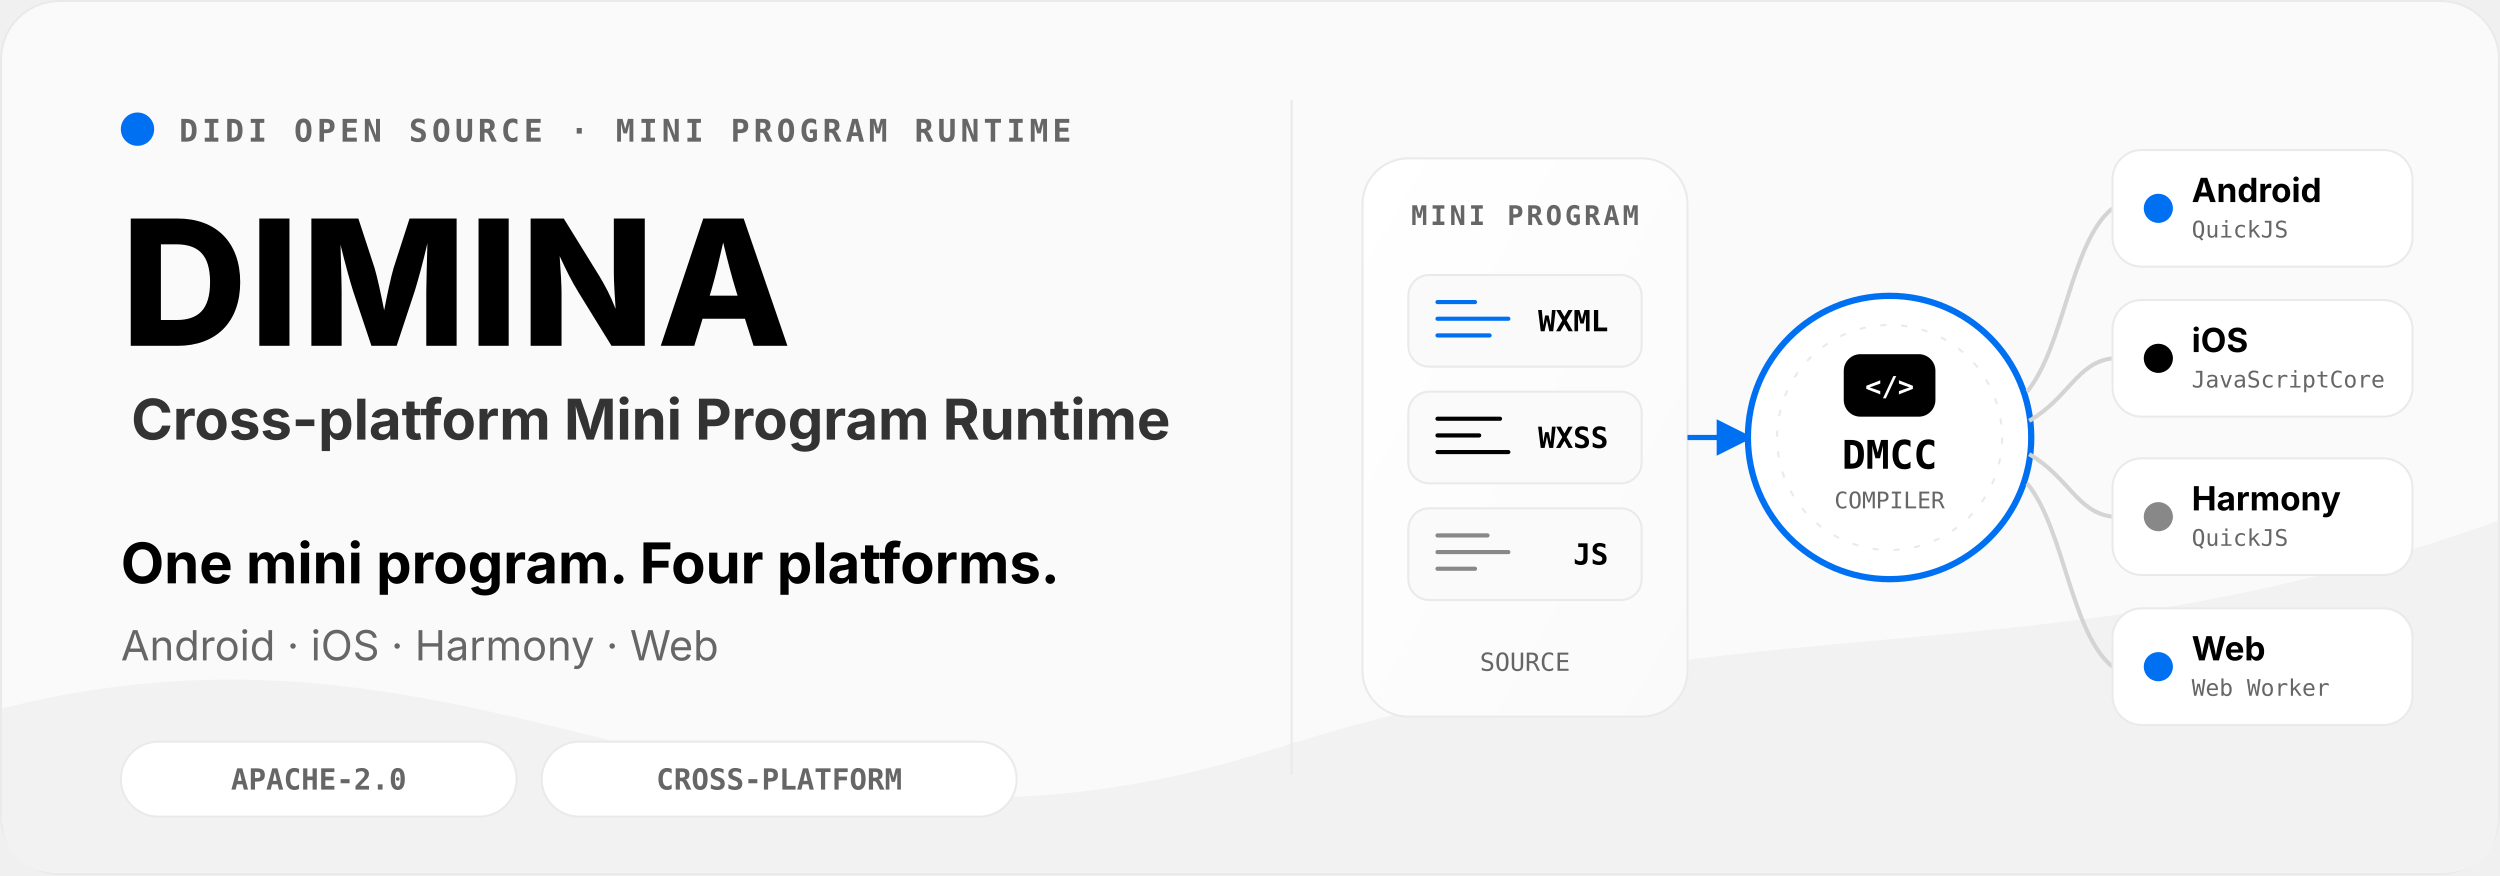
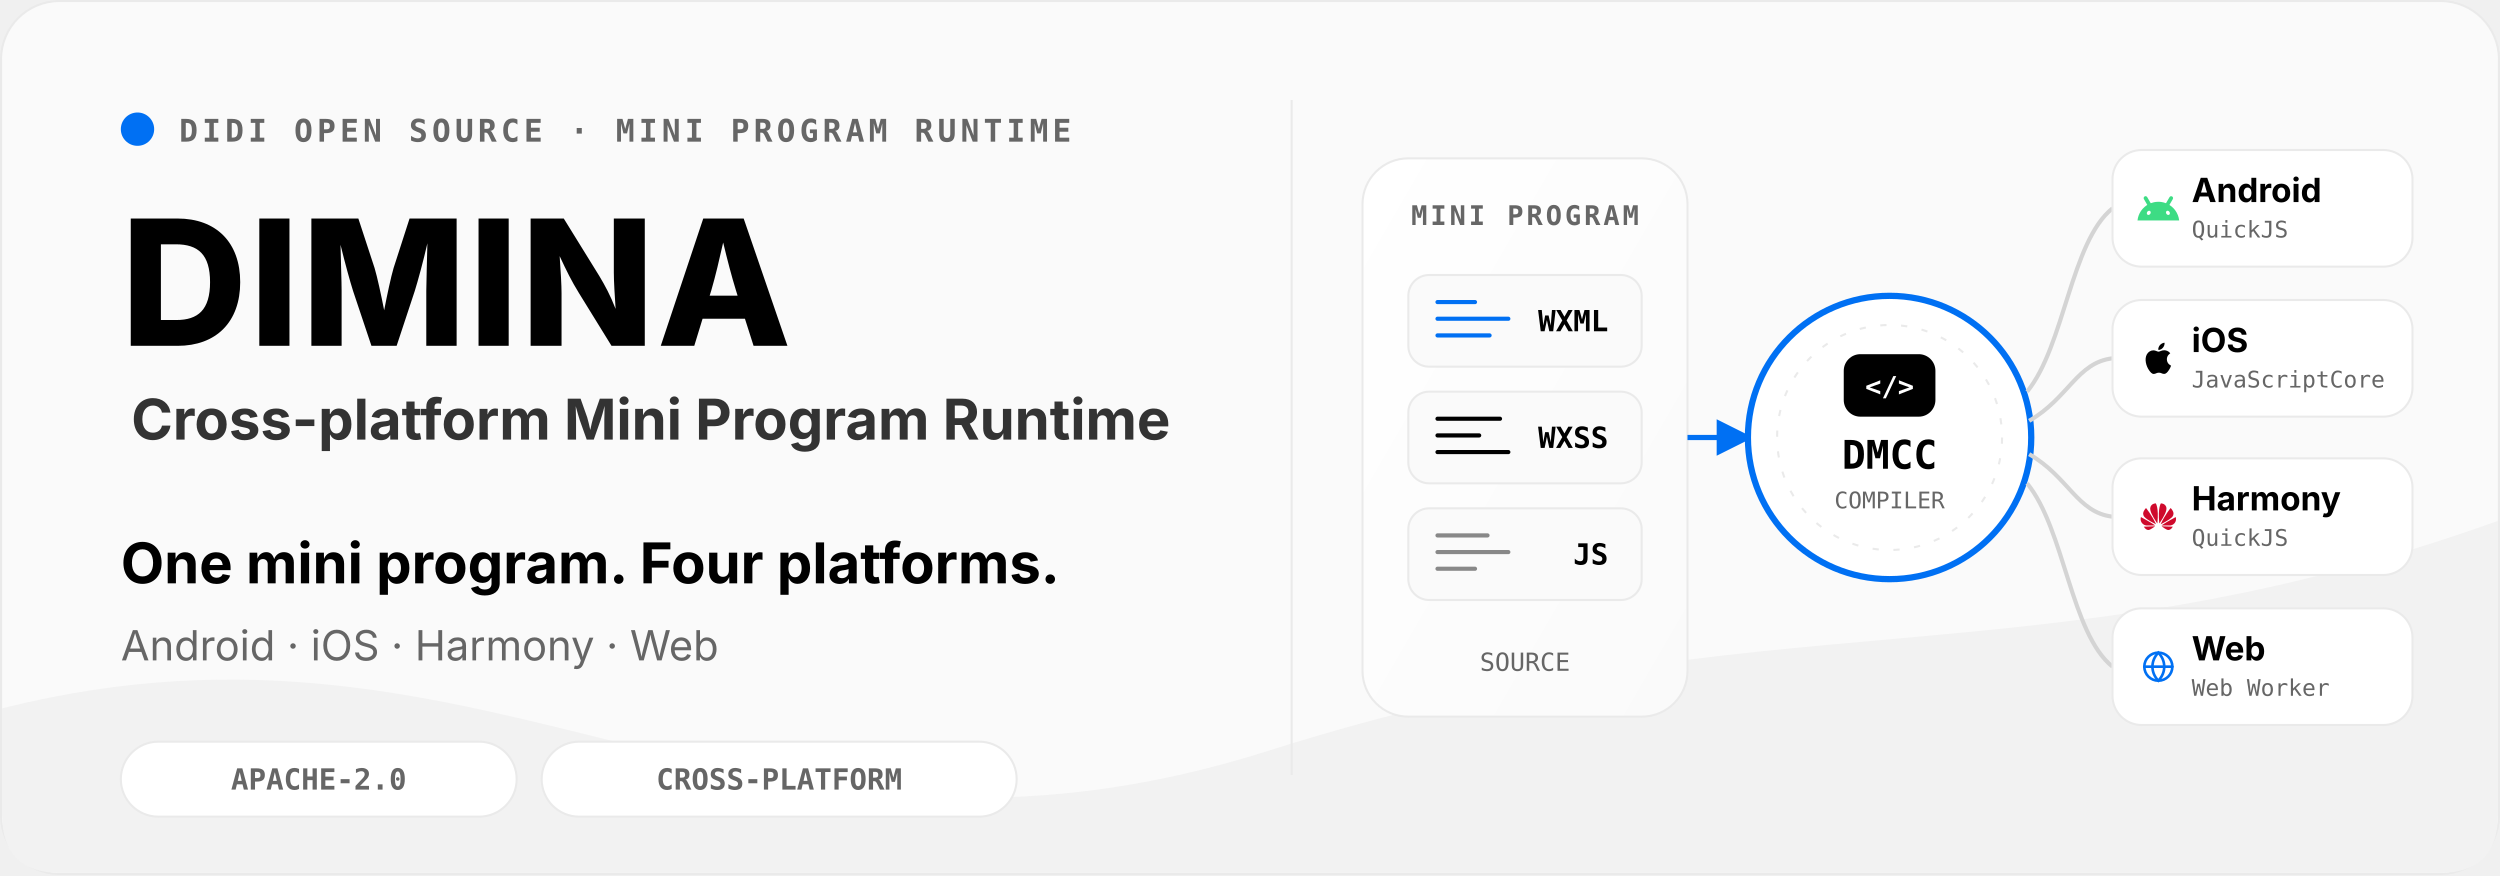
<svg xmlns="http://www.w3.org/2000/svg" width="1200" height="420" viewBox="0 0 1200 420" role="img" aria-labelledby="title desc">
  <style>
    @media (prefers-reduced-motion: no-preference) {
      .animated-arrow {
        stroke-dasharray: 5 5;
        animation: arrow-flow 0.75s linear infinite;
      }
      .meteor {
        animation: meteor-fall 8s linear infinite;
        will-change: transform, opacity;
      }
      .meteor-two { animation-delay: 2.7s; }
      .meteor-three { animation-delay: 5.4s; }
    }
    .meteor { opacity: 0; }
    @keyframes arrow-flow {
      to { stroke-dashoffset: -10; }
    }
    @keyframes meteor-fall {
      0%, 5% { opacity: 0; transform: translate(90px, -90px); }
      8% { opacity: 0.76; }
      30% { opacity: 0.76; transform: translate(-250px, 250px); }
      34%, 100% { opacity: 0; transform: translate(-310px, 310px); }
    }
  </style>
  <defs>
    <linearGradient id="accent" x1="0" y1="0" x2="1" y2="1">
      <stop offset="0" stop-color="#0070F3" />
      <stop offset="1" stop-color="#0070F3" />
    </linearGradient>
    <linearGradient id="panel" x1="0" y1="0" x2="1" y2="1">
      <stop offset="0" stop-color="#FFFFFF" />
      <stop offset="1" stop-color="#FAFAFA" />
    </linearGradient>
    <marker id="arrow" viewBox="0 0 10 10" refX="8" refY="5" markerWidth="7" markerHeight="7" orient="auto-start-reverse">
      <path d="M 0 0 L 10 5 L 0 10 z" fill="#0070F3" />
    </marker>
    <linearGradient id="meteor-trail" x1="64" y1="0" x2="0" y2="64" gradientUnits="userSpaceOnUse">
      <stop offset="0" stop-color="#4AAEFF" stop-opacity="0" />
      <stop offset="0.68" stop-color="#4AAEFF" stop-opacity="0.24" />
      <stop offset="0.9" stop-color="#86CEFF" stop-opacity="0.62" />
      <stop offset="1" stop-color="#DDF4FF" stop-opacity="0.96" />
    </linearGradient>
    <clipPath id="meteor-clip">
      <rect width="1200" height="420" rx="28" />
    </clipPath>
+     <symbol id="brand-android" viewBox="0 0 24 24">
+       <path fill="#3DDC84" d="M18.439 5.559c-.675 1.166-1.352 2.332-2.027 3.498-.037-.015-.074-.029-.111-.043-1.825-.696-3.484-.8-4.42-.787-1.855.018-3.354.464-4.26.82-.084-.149-1.753-3.021-2.022-3.486a1.145 1.145 0 0 0-.141-.191c-.331-.364-.905-.486-1.379-.203-.475.282-.714.936-.389 1.502 1.947 3.37-.097-.216 1.947 3.359.017.031-.495.264-1.393 1.018C2.899 12.176.452 14.772 0 18.99h24c-.119-1.111-.369-2.099-.746-3.068-.744-1.912-1.843-3.293-2.74-4.184a12.105 12.105 0 0 0-2.131-1.688c.659-1.122 1.312-2.256 1.965-3.385.208-.361.189-.796-.008-1.119a1.1 1.1 0 0 0-.852-.533c-.522-.054-.939.313-1.049.545zm-.039 8.461c.394.593.324 1.331-.156 1.65-.48.32-1.188.099-1.582-.494-.394-.593-.324-1.331.156-1.65.473-.315 1.181-.109 1.582.494zM7.207 13.527c.48.32.551 1.058.156 1.65-.394.593-1.104.814-1.584.494-.48-.32-.55-1.058-.156-1.65.401-.602 1.109-.811 1.584-.494z" />
+     </symbol>
+     <symbol id="brand-apple" viewBox="0 0 24 24">
+       <path fill="#000000" d="M12.152 6.896c-.948 0-2.415-1.078-3.96-1.04-2.04.027-3.91 1.183-4.961 3.014-2.117 3.675-.546 9.103 1.519 12.09 1.013 1.454 2.208 3.09 3.792 3.039 1.52-.065 2.09-.987 3.935-.987 1.831 0 2.35.987 3.96.948 1.637-.026 2.676-1.48 3.676-2.948 1.156-1.688 1.636-3.325 1.662-3.415-.039-.013-3.182-1.221-3.22-4.857-.026-3.04 2.48-4.494 2.597-4.559-1.429-2.09-3.623-2.324-4.39-2.376-2-.156-3.675 1.09-4.61 1.09zM15.53 3.83c.843-1.012 1.4-2.427 1.245-3.83-1.207.052-2.662.805-3.532 1.818-.78.896-1.454 2.338-1.273 3.714 1.338.104 2.715-.688 3.559-1.701" />
+     </symbol>
+     <symbol id="brand-harmony" viewBox="0 0 24 24">
+       <path fill="#CF0A2C" d="M3.67 6.14S1.82 7.91 1.72 9.78v.35c.08 1.51 1.22 2.4 1.22 2.4 1.83 1.79 6.26 4.04 7.3 4.55 0 0 .06.03.1-.01l.02-.04v-.04C7.52 10.8 3.67 6.14 3.67 6.14zM9.65 18.6c-.02-.08-.1-.08-.1-.08l-7.38.26c.8 1.43 2.15 2.53 3.56 2.2.96-.25 3.16-1.78 3.88-2.3.06-.05.04-.09.04-.09zm.08-.78C6.49 15.63.21 12.28.21 12.28c-.15.46-.2.9-.21 1.3v.07c0 1.07.4 1.82.4 1.82.8 1.69 2.34 2.2 2.34 2.2.7.3 1.4.31 1.4.31.12.02 4.4 0 5.54 0 .05 0 .08-.05.08-.05v-.06c0-.03-.03-.05-.03-.05zM9.06 3.19a3.42 3.42 0 00-2.57 3.15v.41c.03.6.16 1.05.16 1.05.66 2.9 3.86 7.65 4.55 8.65.05.05.1.03.1.03a.1.1 0 00.06-.1c1.06-10.6-1.11-13.42-1.11-13.42-.32.02-1.19.23-1.19.23zm8.299 2.27s-.49-1.8-2.44-2.28c0 0-.57-.14-1.17-.22 0 0-2.18 2.81-1.12 13.43.01.07.06.08.06.08.07.03.1-.03.1-.03.72-1.03 3.9-5.76 4.55-8.64 0 0 .36-1.4.02-2.34zm-2.92 13.07s-.07 0-.09.05c0 0-.01.07.03.1.7.51 2.85 2 3.88 2.3 0 0 .16.05.43.06h.14c.69-.02 1.9-.37 3-2.26l-7.4-.25zm7.83-8.41c.14-2.06-1.94-3.97-1.94-3.98 0 0-3.85 4.66-6.67 10.8 0 0-.03.08.02.13l.04.01h.06c1.06-.53 5.46-2.77 7.28-4.54 0 0 1.15-.93 1.21-2.42zm1.52 2.14s-6.28 3.37-9.52 5.55c0 0-.05.04-.03.11 0 0 .03.06.07.06 1.16 0 5.56 0 5.67-.02 0 0 .57-.02 1.27-.29 0 0 1.56-.5 2.37-2.27 0 0 .73-1.45.17-3.14z" />
+     </symbol>
+     <symbol id="brand-web" viewBox="0 0 24 24">
+       <circle cx="12" cy="12" r="9.5" fill="none" stroke="#0070F3" stroke-width="1.8" />
+       <path d="M2.5 12h19M12 2.5c2.6 2.7 4 6 4 9.5s-1.4 6.8-4 9.5c-2.6-2.7-4-6-4-9.5s1.4-6.8 4-9.5Z" fill="none" stroke="#0070F3" stroke-width="1.8" stroke-linecap="round" />
+     </symbol>
  </defs>
  <rect x="0.5" y="0.5" width="1199" height="419" rx="28" fill="#FAFAFA" stroke="#EAEAEA" />
  <path d="M1 340 C240 280 360 440 610 360 C850 284 976 330 1199 250 L1199 391 Q1199 419 1171 419 H29 Q1 419 1 391 Z" fill="#F2F2F2" />
  <g id="meteor-shower" clip-path="url(#meteor-clip)" aria-hidden="true">
    <g class="meteor meteor-one">
      <g transform="translate(1080 10)">
        <path d="M64 0 L0 64" fill="none" stroke="url(#meteor-trail)" stroke-width="3" stroke-linecap="round" />
        <circle cx="0" cy="64" r="5" fill="#9EDCFF" fill-opacity="0.2" />
        <circle cx="0" cy="64" r="2.6" fill="#FFF6DE" stroke="#72C7FF" stroke-width="1.2" />
      </g>
    </g>
    <g class="meteor meteor-two">
      <g transform="translate(850 -22) scale(0.72)">
        <path d="M64 0 L0 64" fill="none" stroke="url(#meteor-trail)" stroke-width="3" stroke-linecap="round" />
        <circle cx="0" cy="64" r="5" fill="#9EDCFF" fill-opacity="0.2" />
        <circle cx="0" cy="64" r="2.6" fill="#FFF6DE" stroke="#72C7FF" stroke-width="1.2" />
      </g>
    </g>
    <g class="meteor meteor-three">
      <g transform="translate(1180 132) scale(0.58)">
        <path d="M64 0 L0 64" fill="none" stroke="url(#meteor-trail)" stroke-width="3" stroke-linecap="round" />
        <circle cx="0" cy="64" r="5" fill="#9EDCFF" fill-opacity="0.2" />
        <circle cx="0" cy="64" r="2.6" fill="#FFF6DE" stroke="#72C7FF" stroke-width="1.2" />
      </g>
    </g>
  </g>
  <line x1="620" y1="48" x2="620" y2="372" stroke="#EAEAEA" />
  <g id="title-block" transform="translate(58 54)">
    <g>
      <circle cx="8" cy="8" r="8" fill="#0070F3" />
      <text x="28" y="14" fill="#666666" font-family="ui-monospace, SFMono-Regular, Menlo, monospace" font-size="15" font-weight="700" letter-spacing="2">DIDI OPEN SOURCE · MINI PROGRAM RUNTIME</text>
    </g>
    <text x="0" y="112" fill="#000000" font-family="-apple-system, BlinkMacSystemFont, 'Segoe UI', sans-serif" font-size="84" font-weight="800" letter-spacing="1">DIMINA</text>
    <text x="5" y="157" fill="#333333" font-family="-apple-system, BlinkMacSystemFont, 'Segoe UI', sans-serif" font-size="27" font-weight="650">Cross-platform Mini Program Runtime</text>
    <text x="0" y="226" fill="#000000" font-family="-apple-system, BlinkMacSystemFont, 'Segoe UI', sans-serif" font-size="27" font-weight="650">One mini program. Four platforms.</text>
    <text x="0" y="263" fill="#666666" font-family="-apple-system, BlinkMacSystemFont, 'Segoe UI', sans-serif" font-size="20">Android · iOS · Harmony · Web</text>
    <g transform="translate(0 302)">
      <rect width="190" height="36" rx="18" fill="#FFFFFF" stroke="#EAEAEA" />
      <text x="95" y="23" text-anchor="middle" fill="#666666" font-family="ui-monospace, SFMono-Regular, Menlo, monospace" font-size="14" font-weight="700">APACHE-2.0</text>
      <rect x="202" width="228" height="36" rx="18" fill="#FFFFFF" stroke="#EAEAEA" />
      <text x="316" y="23" text-anchor="middle" fill="#666666" font-family="ui-monospace, SFMono-Regular, Menlo, monospace" font-size="14" font-weight="700">CROSS-PLATFORM</text>
    </g>
  </g>
  <g id="project-proof">
    <rect x="654" y="76" width="156" height="268" rx="22" fill="url(#panel)" stroke="#EAEAEA" />
    <text x="732" y="108" text-anchor="middle" fill="#666666" font-family="ui-monospace, SFMono-Regular, Menlo, monospace" font-size="13" font-weight="700" letter-spacing="1.4">MINI PROGRAM</text>
    <g transform="translate(676 132)">
      <rect width="112" height="44" rx="10" fill="#FAFAFA" stroke="#EAEAEA" />
      <path d="M14 13h18M14 21h34M14 29h25" stroke="#0070F3" stroke-width="2" stroke-linecap="round" />
      <text x="96" y="27" text-anchor="end" fill="#000000" font-family="ui-monospace, SFMono-Regular, Menlo, monospace" font-size="14" font-weight="700">WXML</text>
    </g>
    <g transform="translate(676 188)">
      <rect width="112" height="44" rx="10" fill="#FAFAFA" stroke="#EAEAEA" />
      <path d="M14 13h30M14 21h20M14 29h34" stroke="#000000" stroke-width="2" stroke-linecap="round" />
      <text x="96" y="27" text-anchor="end" fill="#000000" font-family="ui-monospace, SFMono-Regular, Menlo, monospace" font-size="14" font-weight="700">WXSS</text>
    </g>
    <g transform="translate(676 244)">
      <rect width="112" height="44" rx="10" fill="#FAFAFA" stroke="#EAEAEA" />
      <path d="M14 13h24M14 21h34M14 29h18" stroke="#888888" stroke-width="2" stroke-linecap="round" />
      <text x="96" y="27" text-anchor="end" fill="#000000" font-family="ui-monospace, SFMono-Regular, Menlo, monospace" font-size="14" font-weight="700">JS</text>
    </g>
    <text x="732" y="322" text-anchor="middle" fill="#666666" font-family="ui-monospace, SFMono-Regular, Menlo, monospace" font-size="12">SOURCE</text>
    <path class="animated-arrow" d="M810 210 H838" fill="none" stroke="#0070F3" stroke-width="2.5" marker-end="url(#arrow)" />
    <circle cx="907" cy="210" r="68" fill="#FFFFFF" stroke="url(#accent)" stroke-width="3" />
    <circle cx="907" cy="210" r="54" fill="none" stroke="#EAEAEA" stroke-dasharray="3 7" />
    <rect x="885" y="170" width="44" height="30" rx="8" fill="#000000" />
    <text x="907" y="190" text-anchor="middle" fill="#FFFFFF" font-family="ui-monospace, SFMono-Regular, Menlo, monospace" font-size="13" font-weight="800">&lt;/&gt;</text>
    <text x="907" y="225" text-anchor="middle" fill="#000000" font-family="ui-monospace, SFMono-Regular, Menlo, monospace" font-size="19" font-weight="800">DMCC</text>
    <text x="907" y="244" text-anchor="middle" fill="#666666" font-family="ui-monospace, SFMono-Regular, Menlo, monospace" font-size="11">COMPILER</text>
    <path class="animated-arrow" d="M973 188 C991 166 994 116 1014 100" fill="none" stroke="#D4D4D4" stroke-width="2" />
    <path class="animated-arrow" d="M974 202 C993 191 997 174 1014 172" fill="none" stroke="#D4D4D4" stroke-width="2" />
    <path class="animated-arrow" d="M974 218 C993 229 997 246 1014 248" fill="none" stroke="#D4D4D4" stroke-width="2" />
    <path class="animated-arrow" d="M973 232 C991 254 994 304 1014 320" fill="none" stroke="#D4D4D4" stroke-width="2" />
    <g transform="translate(1014 72)">
      <rect width="144" height="56" rx="14" fill="#FFFFFF" stroke="#EAEAEA" />
-       <circle cx="22" cy="28" r="7" fill="#0070F3" />
+       <use href="#brand-android" x="12" y="18" width="20" height="20" />
      <text x="38" y="25" fill="#000000" font-family="-apple-system, BlinkMacSystemFont, 'Segoe UI', sans-serif" font-size="16" font-weight="700">Android</text>
      <text x="38" y="42" fill="#666666" font-family="ui-monospace, SFMono-Regular, Menlo, monospace" font-size="11">QuickJS</text>
    </g>
    <g transform="translate(1014 144)">
      <rect width="144" height="56" rx="14" fill="#FFFFFF" stroke="#EAEAEA" />
-       <circle cx="22" cy="28" r="7" fill="#000000" />
+       <use href="#brand-apple" x="14.5" y="20.5" width="15" height="15" />
      <text x="38" y="25" fill="#000000" font-family="-apple-system, BlinkMacSystemFont, 'Segoe UI', sans-serif" font-size="16" font-weight="700">iOS</text>
      <text x="38" y="42" fill="#666666" font-family="ui-monospace, SFMono-Regular, Menlo, monospace" font-size="11">JavaScriptCore</text>
    </g>
    <g transform="translate(1014 220)">
      <rect width="144" height="56" rx="14" fill="#FFFFFF" stroke="#EAEAEA" />
-       <circle cx="22" cy="28" r="7" fill="#888888" />
+       <use href="#brand-harmony" x="13.5" y="19.5" width="17" height="17" />
      <text x="38" y="25" fill="#000000" font-family="-apple-system, BlinkMacSystemFont, 'Segoe UI', sans-serif" font-size="16" font-weight="700">Harmony</text>
      <text x="38" y="42" fill="#666666" font-family="ui-monospace, SFMono-Regular, Menlo, monospace" font-size="11">QuickJS</text>
    </g>
    <g transform="translate(1014 292)">
      <rect width="144" height="56" rx="14" fill="#FFFFFF" stroke="#EAEAEA" />
-       <circle cx="22" cy="28" r="7" fill="#0070F3" />
+       <use href="#brand-web" x="13.5" y="19.5" width="17" height="17" />
      <text x="38" y="25" fill="#000000" font-family="-apple-system, BlinkMacSystemFont, 'Segoe UI', sans-serif" font-size="16" font-weight="700">Web</text>
      <text x="38" y="42" fill="#666666" font-family="ui-monospace, SFMono-Regular, Menlo, monospace" font-size="11">Web Worker</text>
    </g>
  </g>
</svg>
